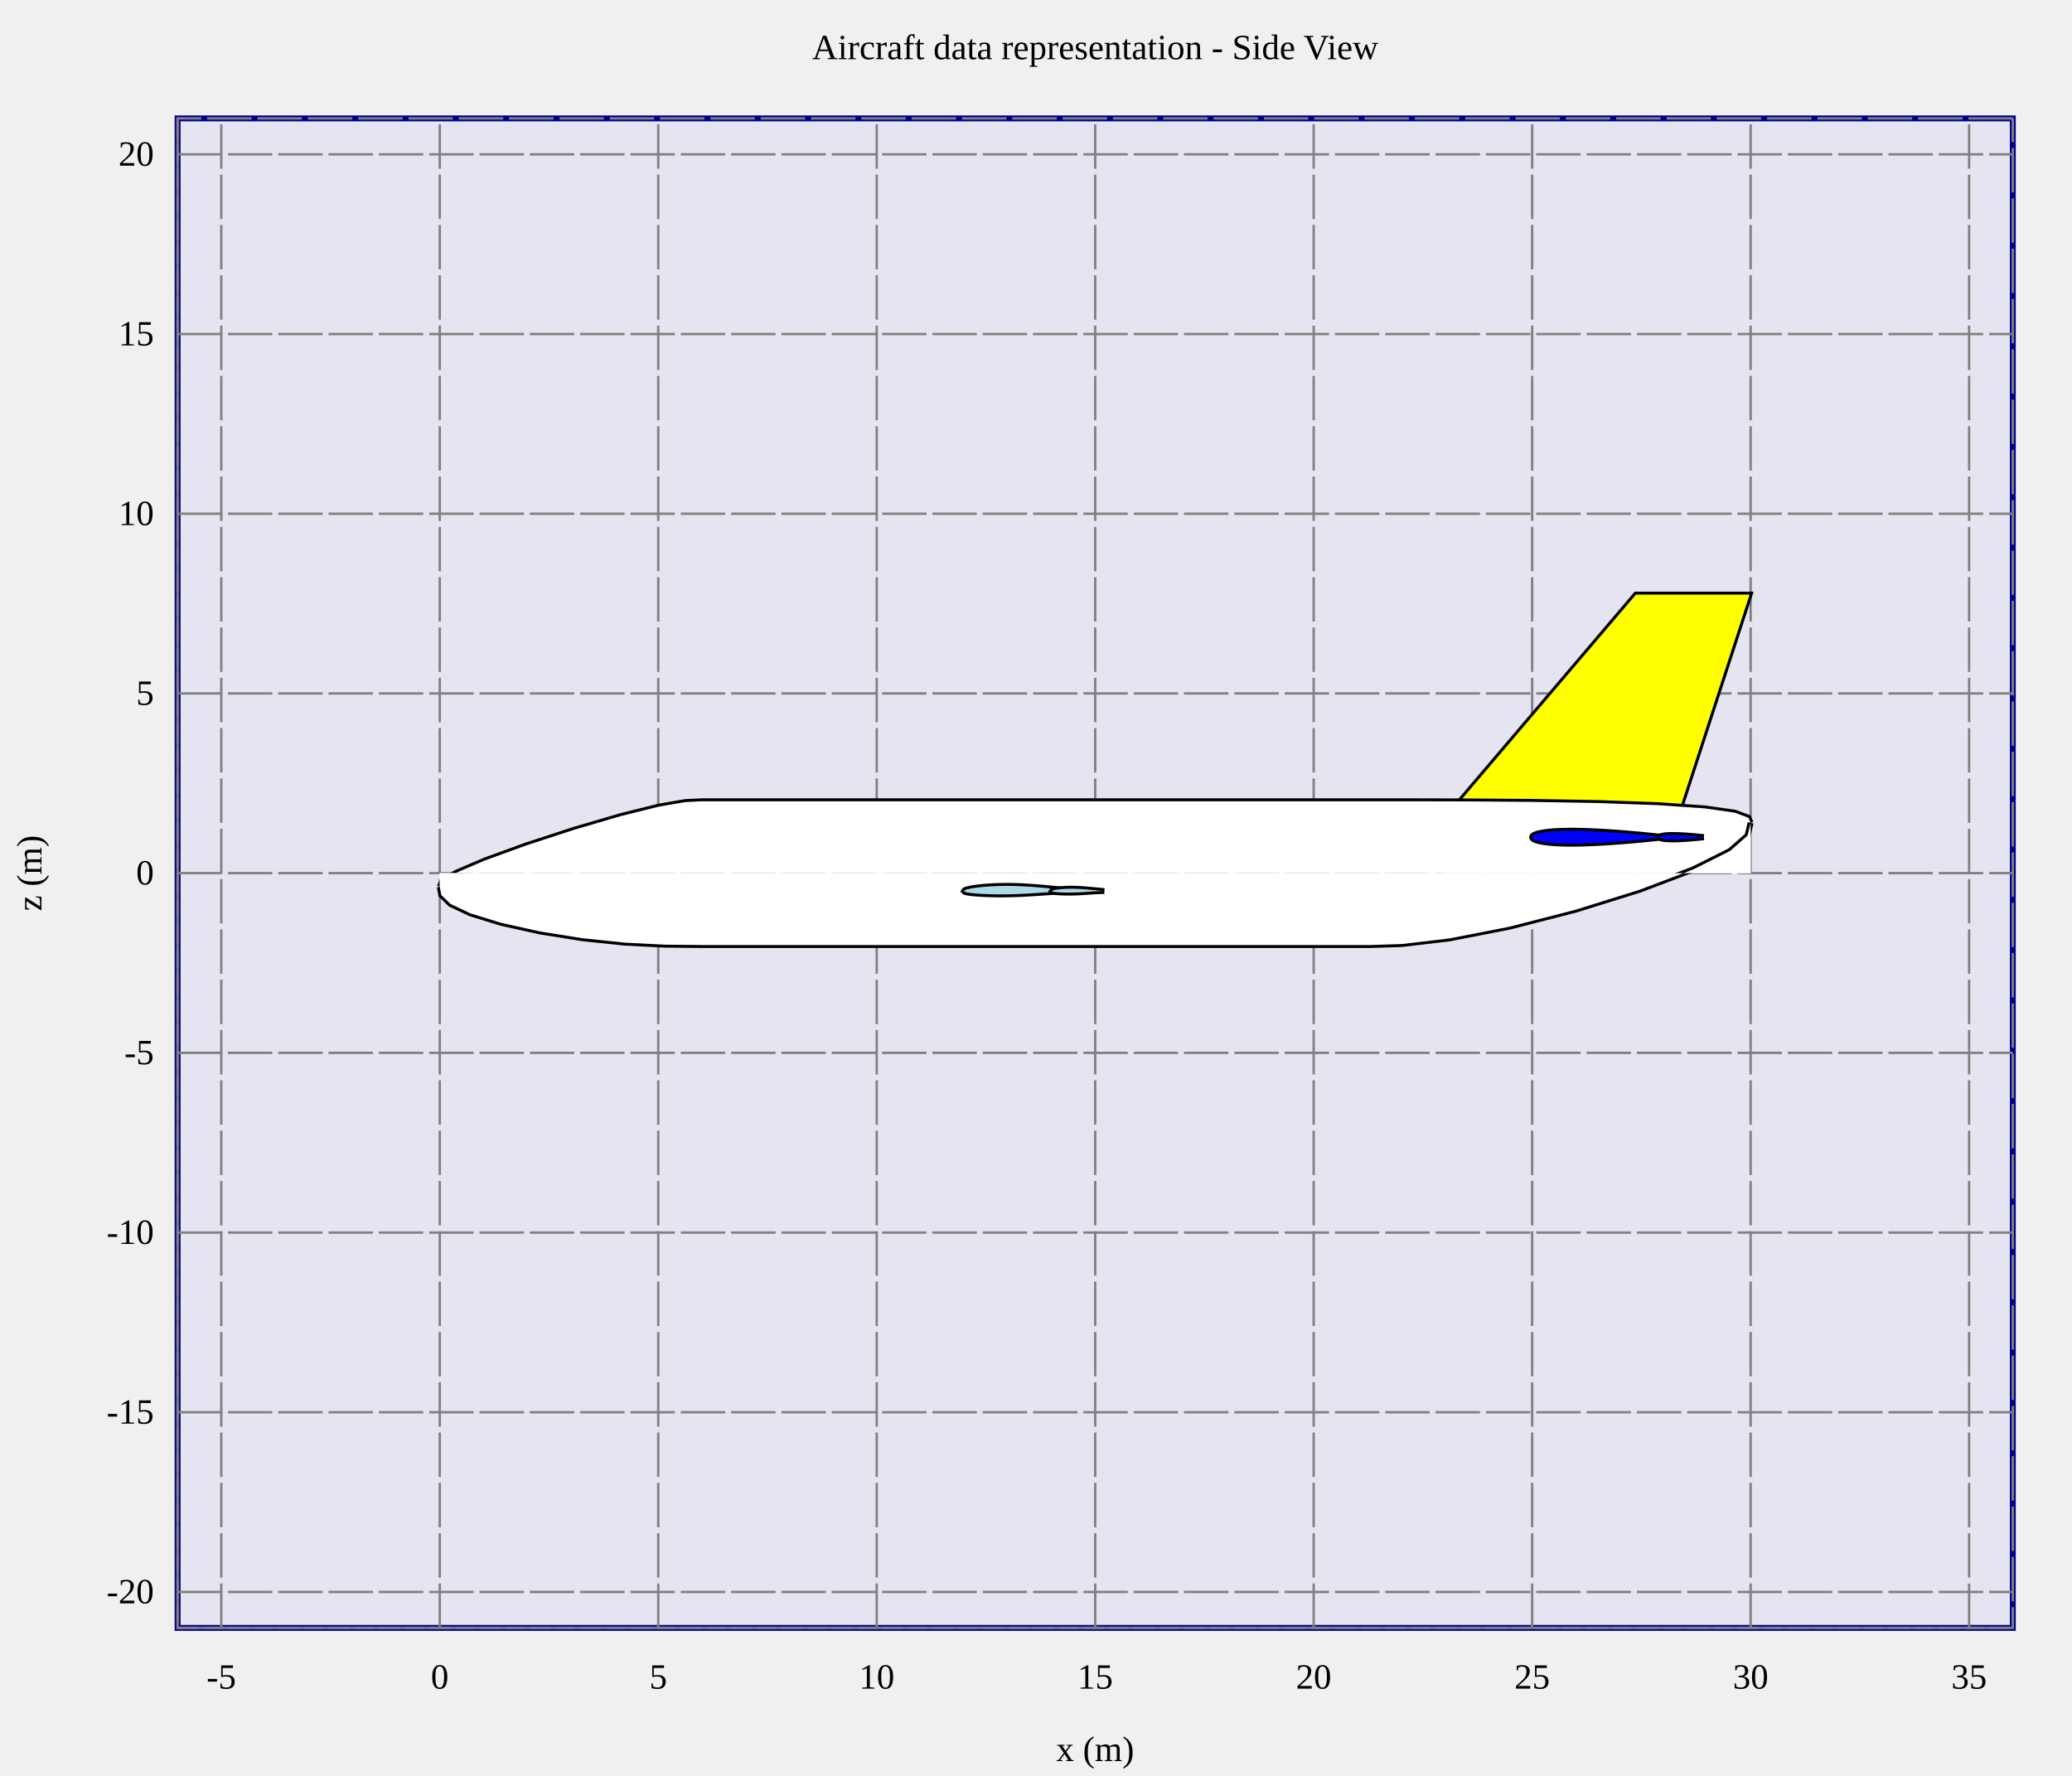
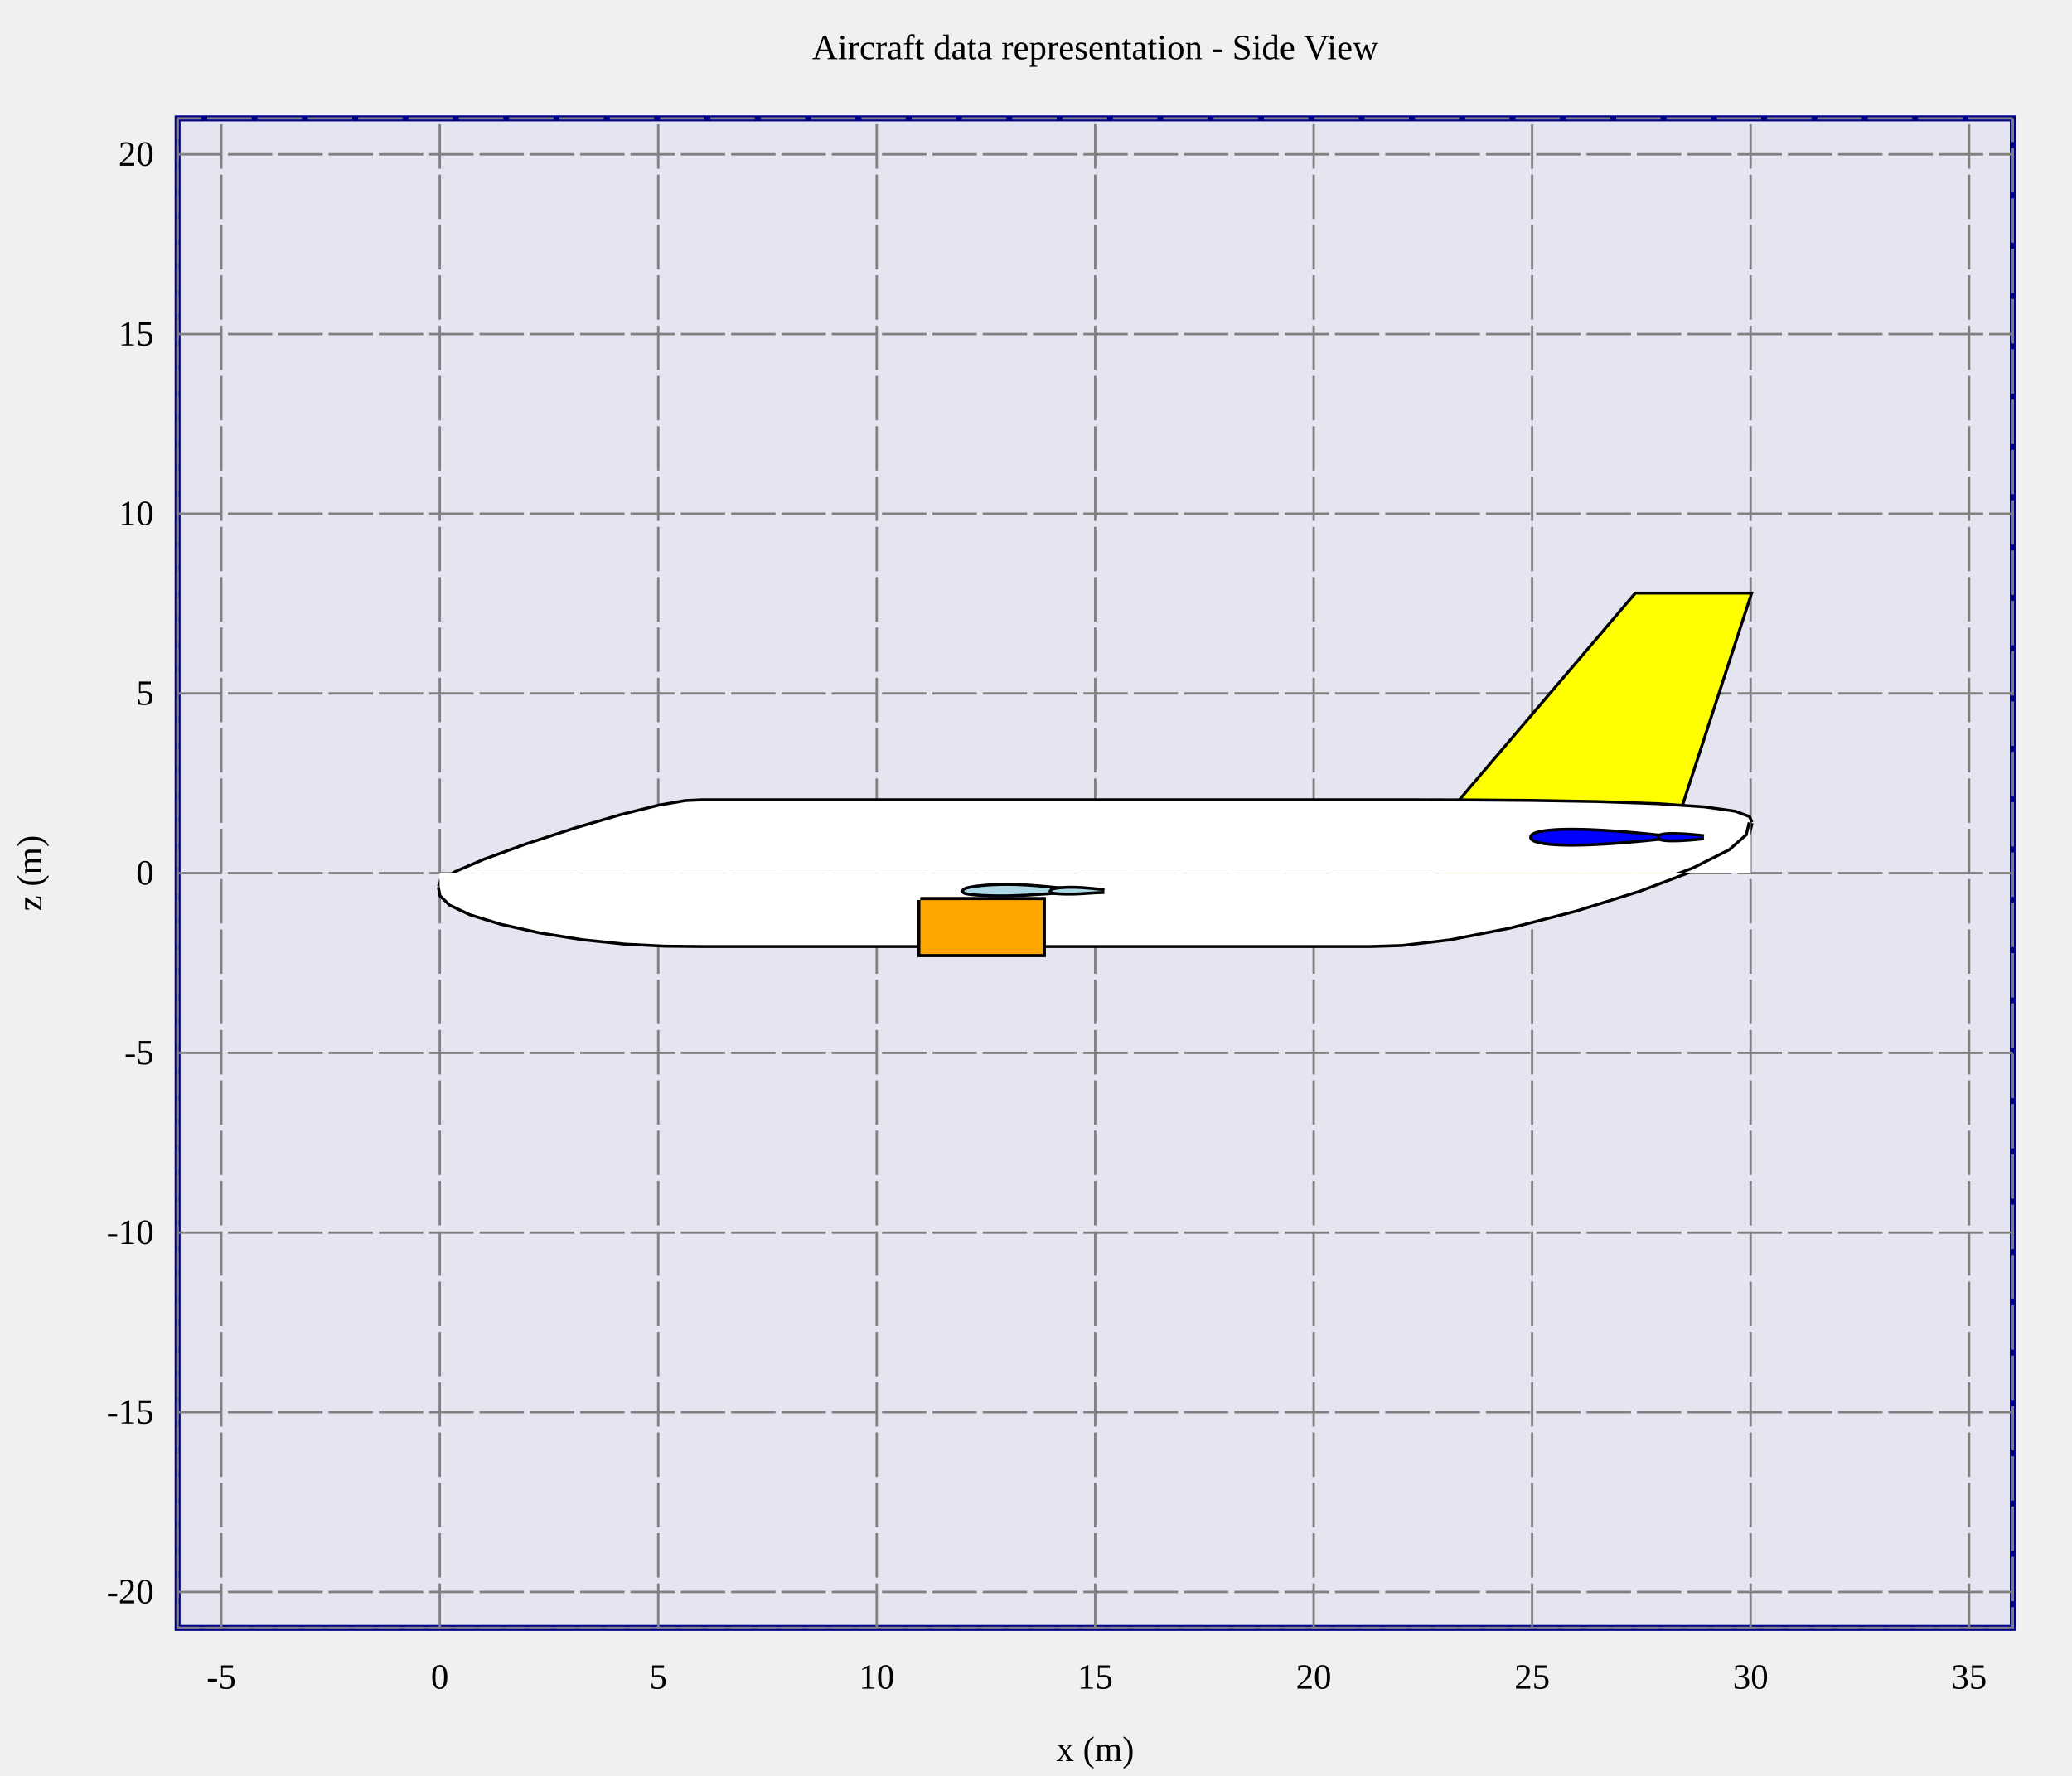
<svg xmlns="http://www.w3.org/2000/svg" id="svg" class="svg" width="700" height="600">
  <g id="page" width="700" height="600">
    <g id="graph" transform="translate(60,40)">
      <rect width="620" height="510" fill="blue" opacity="0.05" />
      <rect width="620" height="510" fill="none" opacity="1.0" style="stroke: darkblue; stroke-width: 2px;" />
      <g id="xAxis" class="axis" transform="translate(0,510)">
        <g class="tick" transform="translate(14.7619,0)" style="opacity: 1;">
          <line y2="-510" x2="0" style="fill: none; stroke: #808080; stroke-width: 0.8px; stroke-dasharray: 15px, 2px; font-style: normal; font-variant: normal; font-weight: normal; font-size: 10px; line-height: normal; font-family: sans-serif; shape-rendering: geometricprecision;" />
          <text dy=".71em" y="12" x="0" style="text-anchor: middle;">-5</text>
        </g>
        <g class="tick" transform="translate(88.57143,0)" style="opacity: 1;">
          <line y2="-510" x2="0" style="fill: none; stroke: #808080; stroke-width: 0.8px; stroke-dasharray: 15px, 2px; font-style: normal; font-variant: normal; font-weight: normal; font-size: 10px; line-height: normal; font-family: sans-serif; shape-rendering: geometricprecision;" />
          <text dy=".71em" y="12" x="0" style="text-anchor: middle;">0</text>
        </g>
        <g class="tick" transform="translate(162.381,0)" style="opacity: 1;">
          <line y2="-510" x2="0" style="fill: none; stroke: #808080; stroke-width: 0.8px; stroke-dasharray: 15px, 2px; font-style: normal; font-variant: normal; font-weight: normal; font-size: 10px; line-height: normal; font-family: sans-serif; shape-rendering: geometricprecision;" />
          <text dy=".71em" y="12" x="0" style="text-anchor: middle;">5</text>
        </g>
        <g class="tick" transform="translate(236.1905,0)" style="opacity: 1;">
          <line y2="-510" x2="0" style="fill: none; stroke: #808080; stroke-width: 0.8px; stroke-dasharray: 15px, 2px; font-style: normal; font-variant: normal; font-weight: normal; font-size: 10px; line-height: normal; font-family: sans-serif; shape-rendering: geometricprecision;" />
          <text dy=".71em" y="12" x="0" style="text-anchor: middle;">10</text>
        </g>
        <g class="tick" transform="translate(310,0)" style="opacity: 1;">
          <line y2="-510" x2="0" style="fill: none; stroke: #808080; stroke-width: 0.8px; stroke-dasharray: 15px, 2px; font-style: normal; font-variant: normal; font-weight: normal; font-size: 10px; line-height: normal; font-family: sans-serif; shape-rendering: geometricprecision;" />
          <text dy=".71em" y="12" x="0" style="text-anchor: middle;">15</text>
        </g>
        <g class="tick" transform="translate(383.8095,0)" style="opacity: 1;">
          <line y2="-510" x2="0" style="fill: none; stroke: #808080; stroke-width: 0.8px; stroke-dasharray: 15px, 2px; font-style: normal; font-variant: normal; font-weight: normal; font-size: 10px; line-height: normal; font-family: sans-serif; shape-rendering: geometricprecision;" />
          <text dy=".71em" y="12" x="0" style="text-anchor: middle;">20</text>
        </g>
        <g class="tick" transform="translate(457.619,0)" style="opacity: 1;">
          <line y2="-510" x2="0" style="fill: none; stroke: #808080; stroke-width: 0.8px; stroke-dasharray: 15px, 2px; font-style: normal; font-variant: normal; font-weight: normal; font-size: 10px; line-height: normal; font-family: sans-serif; shape-rendering: geometricprecision;" />
          <text dy=".71em" y="12" x="0" style="text-anchor: middle;">25</text>
        </g>
        <g class="tick" transform="translate(531.4286,0)" style="opacity: 1;">
          <line y2="-510" x2="0" style="fill: none; stroke: #808080; stroke-width: 0.8px; stroke-dasharray: 15px, 2px; font-style: normal; font-variant: normal; font-weight: normal; font-size: 10px; line-height: normal; font-family: sans-serif; shape-rendering: geometricprecision;" />
          <text dy=".71em" y="12" x="0" style="text-anchor: middle;">30</text>
        </g>
        <g class="tick" transform="translate(605.2381,0)" style="opacity: 1;">
          <line y2="-510" x2="0" style="fill: none; stroke: #808080; stroke-width: 0.8px; stroke-dasharray: 15px, 2px; font-style: normal; font-variant: normal; font-weight: normal; font-size: 10px; line-height: normal; font-family: sans-serif; shape-rendering: geometricprecision;" />
          <text dy=".71em" y="12" x="0" style="text-anchor: middle;">35</text>
        </g>
        <path class="domain" d="M0,-510V0H620V-510" style="fill: none; stroke: #808080; stroke-width: 0.8px; stroke-dasharray: 15px, 2px; font-style: normal; font-variant: normal; font-weight: normal; font-size: 10px; line-height: normal; font-family: sans-serif; shape-rendering: geometricprecision;" />
      </g>
      <g id="yAxis" class="axis">
        <g class="tick" transform="translate(0,497.8571)" style="opacity: 1;">
          <line x2="620" y2="0" style="fill: none; stroke: #808080; stroke-dasharray: 15px, 2px; stroke-width: 0.8px; shape-rendering: geometricprecision;" />
          <text dy=".32em" x="-8" y="0" style="text-anchor: end;">-20</text>
        </g>
        <g class="tick" transform="translate(0,437.1429)" style="opacity: 1;">
          <line x2="620" y2="0" style="fill: none; stroke: #808080; stroke-dasharray: 15px, 2px; stroke-width: 0.8px; shape-rendering: geometricprecision;" />
          <text dy=".32em" x="-8" y="0" style="text-anchor: end;">-15</text>
        </g>
        <g class="tick" transform="translate(0,376.4286)" style="opacity: 1;">
          <line x2="620" y2="0" style="fill: none; stroke: #808080; stroke-dasharray: 15px, 2px; stroke-width: 0.8px; shape-rendering: geometricprecision;" />
          <text dy=".32em" x="-8" y="0" style="text-anchor: end;">-10</text>
        </g>
        <g class="tick" transform="translate(0,315.7143)" style="opacity: 1;">
          <line x2="620" y2="0" style="fill: none; stroke: #808080; stroke-dasharray: 15px, 2px; stroke-width: 0.8px; shape-rendering: geometricprecision;" />
          <text dy=".32em" x="-8" y="0" style="text-anchor: end;">-5</text>
        </g>
        <g class="tick" transform="translate(0,255)" style="opacity: 1;">
          <line x2="620" y2="0" style="fill: none; stroke: #808080; stroke-dasharray: 15px, 2px; stroke-width: 0.8px; shape-rendering: geometricprecision;" />
          <text dy=".32em" x="-8" y="0" style="text-anchor: end;">0</text>
        </g>
        <g class="tick" transform="translate(0,194.2857)" style="opacity: 1;">
          <line x2="620" y2="0" style="fill: none; stroke: #808080; stroke-dasharray: 15px, 2px; stroke-width: 0.8px; shape-rendering: geometricprecision;" />
          <text dy=".32em" x="-8" y="0" style="text-anchor: end;">5</text>
        </g>
        <g class="tick" transform="translate(0,133.5714)" style="opacity: 1;">
          <line x2="620" y2="0" style="fill: none; stroke: #808080; stroke-dasharray: 15px, 2px; stroke-width: 0.8px; shape-rendering: geometricprecision;" />
          <text dy=".32em" x="-8" y="0" style="text-anchor: end;">10</text>
        </g>
        <g class="tick" transform="translate(0,72.85714)" style="opacity: 1;">
          <line x2="620" y2="0" style="fill: none; stroke: #808080; stroke-dasharray: 15px, 2px; stroke-width: 0.8px; shape-rendering: geometricprecision;" />
          <text dy=".32em" x="-8" y="0" style="text-anchor: end;">15</text>
        </g>
        <g class="tick" transform="translate(0,12.14286)" style="opacity: 1;">
          <line x2="620" y2="0" style="fill: none; stroke: #808080; stroke-dasharray: 15px, 2px; stroke-width: 0.8px; shape-rendering: geometricprecision;" />
          <text dy=".32em" x="-8" y="0" style="text-anchor: end;">20</text>
        </g>
        <path class="domain" d="M620,0H0V510H620" style="fill: none; stroke: #808080; stroke-dasharray: 15px, 2px; stroke-width: 0.8px; shape-rendering: geometricprecision;" />
      </g>
      <g id="xy" class="xy">
        <path id="line" d="M428.095,236.786L432.71,231.365L437.324,225.944L441.939,220.523L446.553,215.102L451.168,209.681L455.782,204.26L460.396,198.839L465.011,193.418L469.625,187.997L474.24,182.577L478.854,177.156L483.469,171.735L488.083,166.314L492.698,160.893L492.698,160.893L531.079,160.893L531.079,160.893L529.311,166.314L527.544,171.735L525.776,177.156L524.009,182.577L522.241,187.997L520.474,193.418L518.706,198.839L516.938,204.26L515.171,209.681L513.403,215.102L511.636,220.523L509.868,225.944L508.101,231.365L506.333,236.786" class="line" style="fill:none; stroke:black; stroke-width:2" />
        <path id="area" d="M428.095,236.786L432.71,231.365L437.324,225.944L441.939,220.523L446.553,215.102L451.168,209.681L455.782,204.26L460.396,198.839L465.011,193.418L469.625,187.997L474.24,182.577L478.854,177.156L483.469,171.735L488.083,166.314L492.698,160.893L492.698,160.893L531.079,160.893L531.079,160.893L529.311,166.314L527.544,171.735L525.776,177.156L524.009,182.577L522.241,187.997L520.474,193.418L518.706,198.839L516.938,204.26L515.171,209.681L513.403,215.102L511.636,220.523L509.868,225.944L508.101,231.365L506.333,236.786L506.333,255L508.101,255L509.868,255L511.636,255L513.403,255L515.171,255L516.938,255L518.706,255L520.474,255L522.241,255L524.009,255L525.776,255L527.544,255L529.311,255L531.079,255L531.079,255L492.698,255L492.698,255L488.083,255L483.469,255L478.854,255L474.24,255L469.625,255L465.011,255L460.396,255L455.782,255L451.168,255L446.553,255L441.939,255L437.324,255L432.71,255L428.095,255Z" class="area" style="fill:yellow;" opacity="1" />
      </g>
      <g id="xy" class="xy">
        <path id="line" d="M88.571,259.614L89.395,257.777L94.079,254.888L103.88,250.695L117.947,245.581L134.133,240.299L149.806,235.709L162.658,232.511L171.513,230.983L177.143,230.714L177.143,230.714L232.746,230.714L308.032,230.714L403,230.714L403,230.714L416.73,230.717L435.567,230.76L457.437,230.924L479.774,231.314L499.97,232.025L515.837,233.113L526.061,234.565L530.656,236.273L531.429,238" class="line" style="fill:none; stroke:black; stroke-width:2" />
        <path id="area" d="M88.571,259.614L89.395,257.777L94.079,254.888L103.88,250.695L117.947,245.581L134.133,240.299L149.806,235.709L162.658,232.511L171.513,230.983L177.143,230.714L177.143,230.714L232.746,230.714L308.032,230.714L403,230.714L403,230.714L416.73,230.717L435.567,230.76L457.437,230.924L479.774,231.314L499.97,232.025L515.837,233.113L526.061,234.565L530.656,236.273L531.429,238L531.429,255L530.656,255L526.061,255L515.837,255L499.97,255L479.774,255L457.437,255L435.567,255L416.73,255L403,255L403,255L308.032,255L232.746,255L177.143,255L177.143,255L171.513,255L162.658,255L149.806,255L134.133,255L117.947,255L103.88,255L94.079,255L89.395,255L88.571,255Z" class="area" style="fill:white;" opacity="1" />
      </g>
      <g id="xy" class="xy">
        <path id="line" d="M88.571,259.614L89.098,262.4L92.189,265.402L98.959,268.6L109.307,271.79L122.321,274.68L136.684,276.979L151.082,278.482L164.602,279.169L177.143,279.286L177.143,279.286L232.746,279.286L308.032,279.286L403,279.286L403,279.286L413.583,278.952L429.633,277.06L449.911,273.101L472.252,267.368L493.91,260.612L512.064,253.733L524.486,247.502L530.389,242.318L531.429,238" class="line" style="fill:none; stroke:black; stroke-width:2" />
        <path id="area" d="M88.571,259.614L89.098,262.4L92.189,265.402L98.959,268.6L109.307,271.79L122.321,274.68L136.684,276.979L151.082,278.482L164.602,279.169L177.143,279.286L177.143,279.286L232.746,279.286L308.032,279.286L403,279.286L403,279.286L413.583,278.952L429.633,277.06L449.911,273.101L472.252,267.368L493.91,260.612L512.064,253.733L524.486,247.502L530.389,242.318L531.429,238L531.429,255L530.389,255L524.486,255L512.064,255L493.91,255L472.252,255L449.911,255L429.633,255L413.583,255L403,255L403,255L308.032,255L232.746,255L177.143,255L177.143,255L164.602,255L151.082,255L136.684,255L122.321,255L109.307,255L98.959,255L92.189,255L89.098,255L88.571,255Z" class="area" style="fill:white;" opacity="1" />
      </g>
      <g id="xy" class="xy">
        <path id="line" d="M304.468,261.071L302.534,260.908L300.6,260.731L298.666,260.541L296.73,260.349L294.793,260.159L292.855,259.978L290.916,259.81L288.975,259.66L287.034,259.53L285.091,259.427L283.148,259.353L281.205,259.312L279.261,259.309L277.317,259.346L275.374,259.424L273.431,259.544L271.489,259.712L269.549,259.943L268.58,260.091L267.612,260.271L266.647,260.509L266.168,260.671L265.978,260.761L265.883,260.818L265.714,261.071L265.932,261.293L266.032,261.337L266.23,261.403L266.719,261.515L267.692,261.67L268.662,261.782L269.631,261.87L271.566,262.001L273.499,262.092L275.432,262.149L277.364,262.178L279.295,262.178L281.227,262.148L283.159,262.092L285.091,262.013L287.024,261.914L288.958,261.8L290.893,261.676L292.829,261.545L294.767,261.413L296.705,261.287L298.644,261.172L300.586,261.082L302.527,261.033L304.468,261.071" class="line" style="fill:none; stroke:black; stroke-width:2" />
        <path id="area" d="M304.468,261.071L302.534,260.908L300.6,260.731L298.666,260.541L296.73,260.349L294.793,260.159L292.855,259.978L290.916,259.81L288.975,259.66L287.034,259.53L285.091,259.427L283.148,259.353L281.205,259.312L279.261,259.309L277.317,259.346L275.374,259.424L273.431,259.544L271.489,259.712L269.549,259.943L268.58,260.091L267.612,260.271L266.647,260.509L266.168,260.671L265.978,260.761L265.883,260.818L265.714,261.071L265.932,261.293L266.032,261.337L266.23,261.403L266.719,261.515L267.692,261.67L268.662,261.782L269.631,261.87L271.566,262.001L273.499,262.092L275.432,262.149L277.364,262.178L279.295,262.178L281.227,262.148L283.159,262.092L285.091,262.013L287.024,261.914L288.958,261.8L290.893,261.676L292.829,261.545L294.767,261.413L296.705,261.287L298.644,261.172L300.586,261.082L302.527,261.033L304.468,261.071L304.468,255L302.527,255L300.586,255L298.644,255L296.705,255L294.767,255L292.829,255L290.893,255L288.958,255L287.024,255L285.091,255L283.159,255L281.227,255L279.295,255L277.364,255L275.432,255L273.499,255L271.566,255L269.631,255L268.662,255L267.692,255L266.719,255L266.23,255L266.032,255L265.932,255L265.714,255L265.883,255L265.978,255L266.168,255L266.647,255L267.612,255L268.58,255L269.549,255L271.489,255L273.431,255L275.374,255L277.317,255L279.261,255L281.205,255L283.148,255L285.091,255L287.034,255L288.975,255L290.916,255L292.855,255L294.793,255L296.73,255L298.666,255L300.6,255L302.534,255L304.468,255Z" class="area" style="fill:lightblue;" opacity="1" />
      </g>
      <g id="xy" class="xy">
        <path id="line" d="M313.101,261.071L312.217,260.997L311.333,260.916L310.449,260.829L309.564,260.741L308.678,260.655L307.793,260.572L306.906,260.495L306.019,260.426L305.132,260.367L304.244,260.32L303.356,260.286L302.467,260.267L301.579,260.266L300.69,260.283L299.802,260.318L298.914,260.373L298.026,260.45L297.139,260.556L296.696,260.623L296.254,260.706L295.813,260.814L295.594,260.889L295.507,260.93L295.464,260.955L295.387,261.071L295.486,261.173L295.532,261.193L295.622,261.223L295.846,261.274L296.291,261.345L296.734,261.396L297.177,261.436L298.061,261.496L298.945,261.538L299.829,261.564L300.712,261.577L301.594,261.577L302.478,261.563L303.361,261.538L304.244,261.502L305.127,261.457L306.011,261.405L306.896,261.348L307.781,261.288L308.666,261.227L309.552,261.17L310.438,261.118L311.326,261.076L312.214,261.054L313.101,261.071" class="line" style="fill:none; stroke:black; stroke-width:2" />
        <path id="area" d="M313.101,261.071L312.217,260.997L311.333,260.916L310.449,260.829L309.564,260.741L308.678,260.655L307.793,260.572L306.906,260.495L306.019,260.426L305.132,260.367L304.244,260.32L303.356,260.286L302.467,260.267L301.579,260.266L300.69,260.283L299.802,260.318L298.914,260.373L298.026,260.45L297.139,260.556L296.696,260.623L296.254,260.706L295.813,260.814L295.594,260.889L295.507,260.93L295.464,260.955L295.387,261.071L295.486,261.173L295.532,261.193L295.622,261.223L295.846,261.274L296.291,261.345L296.734,261.396L297.177,261.436L298.061,261.496L298.945,261.538L299.829,261.564L300.712,261.577L301.594,261.577L302.478,261.563L303.361,261.538L304.244,261.502L305.127,261.457L306.011,261.405L306.896,261.348L307.781,261.288L308.666,261.227L309.552,261.17L310.438,261.118L311.326,261.076L312.214,261.054L313.101,261.071L313.101,255L312.214,255L311.326,255L310.438,255L309.552,255L308.666,255L307.781,255L306.896,255L306.011,255L305.127,255L304.244,255L303.361,255L302.478,255L301.594,255L300.712,255L299.829,255L298.945,255L298.061,255L297.177,255L296.734,255L296.291,255L295.846,255L295.622,255L295.532,255L295.486,255L295.387,255L295.464,255L295.507,255L295.594,255L295.813,255L296.254,255L296.696,255L297.139,255L298.026,255L298.914,255L299.802,255L300.69,255L301.579,255L302.467,255L303.356,255L304.244,255L305.132,255L306.019,255L306.906,255L307.793,255L308.678,255L309.564,255L310.449,255L311.333,255L312.217,255L313.101,255Z" class="area" style="fill:lightblue;" opacity="1" />
      </g>
      <g id="xy" class="xy">
        <path id="line" d="M501.905,242.811L501.627,242.779L501.142,242.724L500.575,242.661L499.941,242.591L499.259,242.517L498.548,242.441L497.823,242.365L497.09,242.29L496.353,242.216L495.614,242.144L494.874,242.072L494.133,242.002L493.391,241.933L492.649,241.865L491.907,241.799L491.165,241.734L490.423,241.671L489.681,241.609L488.938,241.548L488.196,241.489L487.454,241.431L486.712,241.375L485.971,241.32L485.229,241.267L484.489,241.215L483.748,241.165L483.008,241.117L482.269,241.071L481.53,241.026L480.792,240.984L480.055,240.944L479.319,240.906L478.583,240.87L477.849,240.837L477.116,240.806L476.384,240.778L475.654,240.753L474.925,240.731L474.198,240.712L473.472,240.697L472.749,240.684L472.028,240.676L471.309,240.672L470.594,240.671L469.881,240.675L469.172,240.684L468.466,240.698L467.765,240.717L467.07,240.741L466.38,240.772L465.697,240.808L465.024,240.852L464.361,240.902L463.711,240.959L463.079,241.024L462.47,241.095L461.89,241.174L461.348,241.257L460.85,241.344L460.402,241.432L460.007,241.52L459.662,241.606L459.362,241.69L459.103,241.77L458.878,241.847L458.682,241.922L458.511,241.995L458.361,242.065L458.229,242.135L458.112,242.204L458.01,242.272L457.921,242.34L457.844,242.409L457.778,242.478L457.724,242.547L457.682,242.617L457.65,242.687L457.63,242.756L457.62,242.824L457.62,242.89L457.63,242.958L457.65,243.027L457.682,243.097L457.724,243.167L457.778,243.236L457.844,243.305L457.921,243.374L458.01,243.442L458.112,243.511L458.229,243.579L458.361,243.649L458.511,243.72L458.682,243.792L458.878,243.867L459.103,243.944L459.362,244.025L459.662,244.108L460.007,244.194L460.402,244.282L460.85,244.37L461.348,244.457L461.89,244.541L462.47,244.619L463.079,244.691L463.711,244.755L464.361,244.812L465.024,244.863L465.698,244.906L466.38,244.943L467.07,244.973L467.765,244.998L468.466,245.017L469.172,245.03L469.881,245.039L470.594,245.043L471.309,245.043L472.028,245.038L472.749,245.03L473.472,245.018L474.198,245.002L474.925,244.983L475.654,244.961L476.384,244.936L477.116,244.908L477.849,244.877L478.583,244.844L479.319,244.808L480.055,244.77L480.792,244.73L481.53,244.688L482.269,244.643L483.008,244.597L483.748,244.549L484.489,244.499L485.229,244.448L485.971,244.394L486.712,244.34L487.454,244.283L488.196,244.225L488.938,244.166L489.681,244.105L490.423,244.043L491.165,243.98L491.907,243.915L492.649,243.849L493.391,243.781L494.133,243.712L494.874,243.642L495.614,243.571L496.353,243.498L497.09,243.424L497.823,243.349L498.548,243.273L499.259,243.198L499.941,243.124L500.575,243.054L501.142,242.99L501.627,242.935L501.905,242.903" class="line" style="fill:none; stroke:black; stroke-width:2" />
        <path id="area" d="M501.905,242.811L501.627,242.779L501.142,242.724L500.575,242.661L499.941,242.591L499.259,242.517L498.548,242.441L497.823,242.365L497.09,242.29L496.353,242.216L495.614,242.144L494.874,242.072L494.133,242.002L493.391,241.933L492.649,241.865L491.907,241.799L491.165,241.734L490.423,241.671L489.681,241.609L488.938,241.548L488.196,241.489L487.454,241.431L486.712,241.375L485.971,241.32L485.229,241.267L484.489,241.215L483.748,241.165L483.008,241.117L482.269,241.071L481.53,241.026L480.792,240.984L480.055,240.944L479.319,240.906L478.583,240.87L477.849,240.837L477.116,240.806L476.384,240.778L475.654,240.753L474.925,240.731L474.198,240.712L473.472,240.697L472.749,240.684L472.028,240.676L471.309,240.672L470.594,240.671L469.881,240.675L469.172,240.684L468.466,240.698L467.765,240.717L467.07,240.741L466.38,240.772L465.697,240.808L465.024,240.852L464.361,240.902L463.711,240.959L463.079,241.024L462.47,241.095L461.89,241.174L461.348,241.257L460.85,241.344L460.402,241.432L460.007,241.52L459.662,241.606L459.362,241.69L459.103,241.77L458.878,241.847L458.682,241.922L458.511,241.995L458.361,242.065L458.229,242.135L458.112,242.204L458.01,242.272L457.921,242.34L457.844,242.409L457.778,242.478L457.724,242.547L457.682,242.617L457.65,242.687L457.63,242.756L457.62,242.824L457.62,242.89L457.63,242.958L457.65,243.027L457.682,243.097L457.724,243.167L457.778,243.236L457.844,243.305L457.921,243.374L458.01,243.442L458.112,243.511L458.229,243.579L458.361,243.649L458.511,243.72L458.682,243.792L458.878,243.867L459.103,243.944L459.362,244.025L459.662,244.108L460.007,244.194L460.402,244.282L460.85,244.37L461.348,244.457L461.89,244.541L462.47,244.619L463.079,244.691L463.711,244.755L464.361,244.812L465.024,244.863L465.698,244.906L466.38,244.943L467.07,244.973L467.765,244.998L468.466,245.017L469.172,245.03L469.881,245.039L470.594,245.043L471.309,245.043L472.028,245.038L472.749,245.03L473.472,245.018L474.198,245.002L474.925,244.983L475.654,244.961L476.384,244.936L477.116,244.908L477.849,244.877L478.583,244.844L479.319,244.808L480.055,244.77L480.792,244.73L481.53,244.688L482.269,244.643L483.008,244.597L483.748,244.549L484.489,244.499L485.229,244.448L485.971,244.394L486.712,244.34L487.454,244.283L488.196,244.225L488.938,244.166L489.681,244.105L490.423,244.043L491.165,243.98L491.907,243.915L492.649,243.849L493.391,243.781L494.133,243.712L494.874,243.642L495.614,243.571L496.353,243.498L497.09,243.424L497.823,243.349L498.548,243.273L499.259,243.198L499.941,243.124L500.575,243.054L501.142,242.99L501.627,242.935L501.905,242.903L501.905,255L501.627,255L501.142,255L500.575,255L499.941,255L499.259,255L498.548,255L497.823,255L497.09,255L496.353,255L495.614,255L494.874,255L494.133,255L493.391,255L492.649,255L491.907,255L491.165,255L490.423,255L489.681,255L488.938,255L488.196,255L487.454,255L486.712,255L485.971,255L485.229,255L484.489,255L483.748,255L483.008,255L482.269,255L481.53,255L480.792,255L480.055,255L479.319,255L478.583,255L477.849,255L477.116,255L476.384,255L475.654,255L474.925,255L474.198,255L473.472,255L472.749,255L472.028,255L471.309,255L470.594,255L469.881,255L469.172,255L468.466,255L467.765,255L467.07,255L466.38,255L465.698,255L465.024,255L464.361,255L463.711,255L463.079,255L462.47,255L461.89,255L461.348,255L460.85,255L460.402,255L460.007,255L459.662,255L459.362,255L459.103,255L458.878,255L458.682,255L458.511,255L458.361,255L458.229,255L458.112,255L458.01,255L457.921,255L457.844,255L457.778,255L457.724,255L457.682,255L457.65,255L457.63,255L457.62,255L457.62,255L457.63,255L457.65,255L457.682,255L457.724,255L457.778,255L457.844,255L457.921,255L458.01,255L458.112,255L458.229,255L458.361,255L458.511,255L458.682,255L458.878,255L459.103,255L459.362,255L459.662,255L460.007,255L460.402,255L460.85,255L461.348,255L461.89,255L462.47,255L463.079,255L463.711,255L464.361,255L465.024,255L465.697,255L466.38,255L467.07,255L467.765,255L468.466,255L469.172,255L469.881,255L470.594,255L471.309,255L472.028,255L472.749,255L473.472,255L474.198,255L474.925,255L475.654,255L476.384,255L477.116,255L477.849,255L478.583,255L479.319,255L480.055,255L480.792,255L481.53,255L482.269,255L483.008,255L483.748,255L484.489,255L485.229,255L485.971,255L486.712,255L487.454,255L488.196,255L488.938,255L489.681,255L490.423,255L491.165,255L491.907,255L492.649,255L493.391,255L494.133,255L494.874,255L495.614,255L496.353,255L497.09,255L497.823,255L498.548,255L499.259,255L499.941,255L500.575,255L501.142,255L501.627,255L501.905,255Z" class="area" style="fill:blue;" opacity="1" />
      </g>
      <g id="xy" class="xy">
        <path id="line" d="M515.625,242.842L515.531,242.831L515.367,242.812L515.175,242.791L514.96,242.767L514.73,242.742L514.489,242.716L514.244,242.691L513.996,242.665L513.746,242.64L513.496,242.616L513.246,242.592L512.995,242.568L512.744,242.544L512.493,242.522L512.242,242.499L511.991,242.477L511.74,242.456L511.489,242.435L511.238,242.414L510.987,242.394L510.736,242.375L510.485,242.356L510.234,242.337L509.983,242.319L509.732,242.302L509.482,242.285L509.231,242.268L508.981,242.253L508.731,242.238L508.482,242.223L508.232,242.21L507.983,242.197L507.734,242.185L507.486,242.174L507.238,242.163L506.99,242.154L506.743,242.145L506.497,242.138L506.251,242.131L506.005,242.126L505.76,242.122L505.516,242.119L505.273,242.118L505.031,242.118L504.79,242.119L504.55,242.122L504.311,242.127L504.074,242.133L503.839,242.141L503.606,242.152L503.375,242.164L503.147,242.179L502.922,242.196L502.703,242.215L502.489,242.237L502.283,242.261L502.087,242.288L501.903,242.316L501.735,242.345L501.583,242.375L501.449,242.405L501.333,242.434L501.231,242.462L501.144,242.489L501.067,242.515L501.001,242.541L500.943,242.565L500.893,242.589L500.848,242.613L500.808,242.636L500.774,242.659L500.744,242.682L500.718,242.706L500.695,242.729L500.677,242.752L500.663,242.776L500.652,242.8L500.645,242.823L500.642,242.846L500.642,242.868L500.645,242.891L500.652,242.915L500.663,242.938L500.677,242.962L500.695,242.985L500.718,243.009L500.744,243.032L500.774,243.055L500.808,243.078L500.848,243.101L500.893,243.125L500.943,243.149L501.001,243.174L501.067,243.199L501.144,243.225L501.231,243.252L501.333,243.28L501.449,243.309L501.583,243.339L501.735,243.369L501.903,243.399L502.087,243.427L502.283,243.453L502.489,243.477L502.703,243.499L502.922,243.519L503.147,243.536L503.375,243.55L503.606,243.563L503.839,243.573L504.074,243.581L504.311,243.588L504.55,243.592L504.79,243.595L505.031,243.597L505.273,243.597L505.516,243.595L505.76,243.592L506.005,243.588L506.251,243.583L506.497,243.576L506.743,243.569L506.99,243.56L507.238,243.551L507.486,243.541L507.734,243.529L507.983,243.517L508.232,243.504L508.482,243.491L508.731,243.477L508.981,243.462L509.231,243.446L509.482,243.43L509.732,243.413L509.983,243.395L510.234,243.377L510.485,243.359L510.736,243.34L510.987,243.32L511.238,243.3L511.489,243.279L511.74,243.258L511.991,243.237L512.242,243.215L512.493,243.193L512.744,243.17L512.995,243.147L513.246,243.123L513.496,243.099L513.746,243.074L513.996,243.049L514.244,243.023L514.489,242.998L514.73,242.972L514.96,242.947L515.175,242.924L515.367,242.902L515.531,242.883L515.625,242.873" class="line" style="fill:none; stroke:black; stroke-width:2" />
        <path id="area" d="M515.625,242.842L515.531,242.831L515.367,242.812L515.175,242.791L514.96,242.767L514.73,242.742L514.489,242.716L514.244,242.691L513.996,242.665L513.746,242.64L513.496,242.616L513.246,242.592L512.995,242.568L512.744,242.544L512.493,242.522L512.242,242.499L511.991,242.477L511.74,242.456L511.489,242.435L511.238,242.414L510.987,242.394L510.736,242.375L510.485,242.356L510.234,242.337L509.983,242.319L509.732,242.302L509.482,242.285L509.231,242.268L508.981,242.253L508.731,242.238L508.482,242.223L508.232,242.21L507.983,242.197L507.734,242.185L507.486,242.174L507.238,242.163L506.99,242.154L506.743,242.145L506.497,242.138L506.251,242.131L506.005,242.126L505.76,242.122L505.516,242.119L505.273,242.118L505.031,242.118L504.79,242.119L504.55,242.122L504.311,242.127L504.074,242.133L503.839,242.141L503.606,242.152L503.375,242.164L503.147,242.179L502.922,242.196L502.703,242.215L502.489,242.237L502.283,242.261L502.087,242.288L501.903,242.316L501.735,242.345L501.583,242.375L501.449,242.405L501.333,242.434L501.231,242.462L501.144,242.489L501.067,242.515L501.001,242.541L500.943,242.565L500.893,242.589L500.848,242.613L500.808,242.636L500.774,242.659L500.744,242.682L500.718,242.706L500.695,242.729L500.677,242.752L500.663,242.776L500.652,242.8L500.645,242.823L500.642,242.846L500.642,242.868L500.645,242.891L500.652,242.915L500.663,242.938L500.677,242.962L500.695,242.985L500.718,243.009L500.744,243.032L500.774,243.055L500.808,243.078L500.848,243.101L500.893,243.125L500.943,243.149L501.001,243.174L501.067,243.199L501.144,243.225L501.231,243.252L501.333,243.28L501.449,243.309L501.583,243.339L501.735,243.369L501.903,243.399L502.087,243.427L502.283,243.453L502.489,243.477L502.703,243.499L502.922,243.519L503.147,243.536L503.375,243.55L503.606,243.563L503.839,243.573L504.074,243.581L504.311,243.588L504.55,243.592L504.79,243.595L505.031,243.597L505.273,243.597L505.516,243.595L505.76,243.592L506.005,243.588L506.251,243.583L506.497,243.576L506.743,243.569L506.99,243.56L507.238,243.551L507.486,243.541L507.734,243.529L507.983,243.517L508.232,243.504L508.482,243.491L508.731,243.477L508.981,243.462L509.231,243.446L509.482,243.43L509.732,243.413L509.983,243.395L510.234,243.377L510.485,243.359L510.736,243.34L510.987,243.32L511.238,243.3L511.489,243.279L511.74,243.258L511.991,243.237L512.242,243.215L512.493,243.193L512.744,243.17L512.995,243.147L513.246,243.123L513.496,243.099L513.746,243.074L513.996,243.049L514.244,243.023L514.489,242.998L514.73,242.972L514.96,242.947L515.175,242.924L515.367,242.902L515.531,242.883L515.625,242.873L515.625,255L515.531,255L515.367,255L515.175,255L514.96,255L514.73,255L514.489,255L514.244,255L513.996,255L513.746,255L513.496,255L513.246,255L512.995,255L512.744,255L512.493,255L512.242,255L511.991,255L511.74,255L511.489,255L511.238,255L510.987,255L510.736,255L510.485,255L510.234,255L509.983,255L509.732,255L509.482,255L509.231,255L508.981,255L508.731,255L508.482,255L508.232,255L507.983,255L507.734,255L507.486,255L507.238,255L506.99,255L506.743,255L506.497,255L506.251,255L506.005,255L505.76,255L505.516,255L505.273,255L505.031,255L504.79,255L504.55,255L504.311,255L504.074,255L503.839,255L503.606,255L503.375,255L503.147,255L502.922,255L502.703,255L502.489,255L502.283,255L502.087,255L501.903,255L501.735,255L501.583,255L501.449,255L501.333,255L501.231,255L501.144,255L501.067,255L501.001,255L500.943,255L500.893,255L500.848,255L500.808,255L500.774,255L500.744,255L500.718,255L500.695,255L500.677,255L500.663,255L500.652,255L500.645,255L500.642,255L500.642,255L500.645,255L500.652,255L500.663,255L500.677,255L500.695,255L500.718,255L500.744,255L500.774,255L500.808,255L500.848,255L500.893,255L500.943,255L501.001,255L501.067,255L501.144,255L501.231,255L501.333,255L501.449,255L501.583,255L501.735,255L501.903,255L502.087,255L502.283,255L502.489,255L502.703,255L502.922,255L503.147,255L503.375,255L503.606,255L503.839,255L504.074,255L504.311,255L504.55,255L504.79,255L505.031,255L505.273,255L505.516,255L505.76,255L506.005,255L506.251,255L506.497,255L506.743,255L506.99,255L507.238,255L507.486,255L507.734,255L507.983,255L508.232,255L508.482,255L508.731,255L508.981,255L509.231,255L509.482,255L509.732,255L509.983,255L510.234,255L510.485,255L510.736,255L510.987,255L511.238,255L511.489,255L511.74,255L511.991,255L512.242,255L512.493,255L512.744,255L512.995,255L513.246,255L513.496,255L513.746,255L513.996,255L514.244,255L514.489,255L514.73,255L514.96,255L515.175,255L515.367,255L515.531,255L515.625,255Z" class="area" style="fill:blue;" opacity="1" />
      </g>
+       <g id="xy" class="xy">
+         <path id="line" d="M250.952,264.107L292.286,264.107L292.286,282.321L250.952,282.321L250.952,264.107" class="line" style="fill:none; stroke:black; stroke-width:2" />
+         <path id="area" d="M250.952,264.107L292.286,264.107L292.286,282.321L250.952,282.321L250.952,264.107L250.952,255L250.952,255L292.286,255L292.286,255L250.952,255Z" class="area" style="fill:orange;" opacity="1" />
+       </g>
+       <g id="xy" class="xy">
+         <path id="line" d="M250.952,264.107L292.286,264.107L292.286,282.321L250.952,282.321L250.952,264.107" class="line" style="fill:none; stroke:black; stroke-width:2" />
+         <path id="area" d="M250.952,264.107L292.286,264.107L292.286,282.321L250.952,282.321L250.952,264.107L250.952,255L250.952,255L292.286,255L292.286,255L250.952,255Z" class="area" style="fill:orange;" opacity="1" />
+       </g>
    </g>
  </g>
  <text class="x label" text-anchor="middle" x="370" y="595">x (m)</text>
  <text class="y label" text-anchor="middle" x="-295" y="5" dy=".75em" transform="rotate(-90)">z (m)</text>
  <text class="title" text-anchor="middle" x="370" y="20">Aircraft data representation - Side View</text>
</svg>
